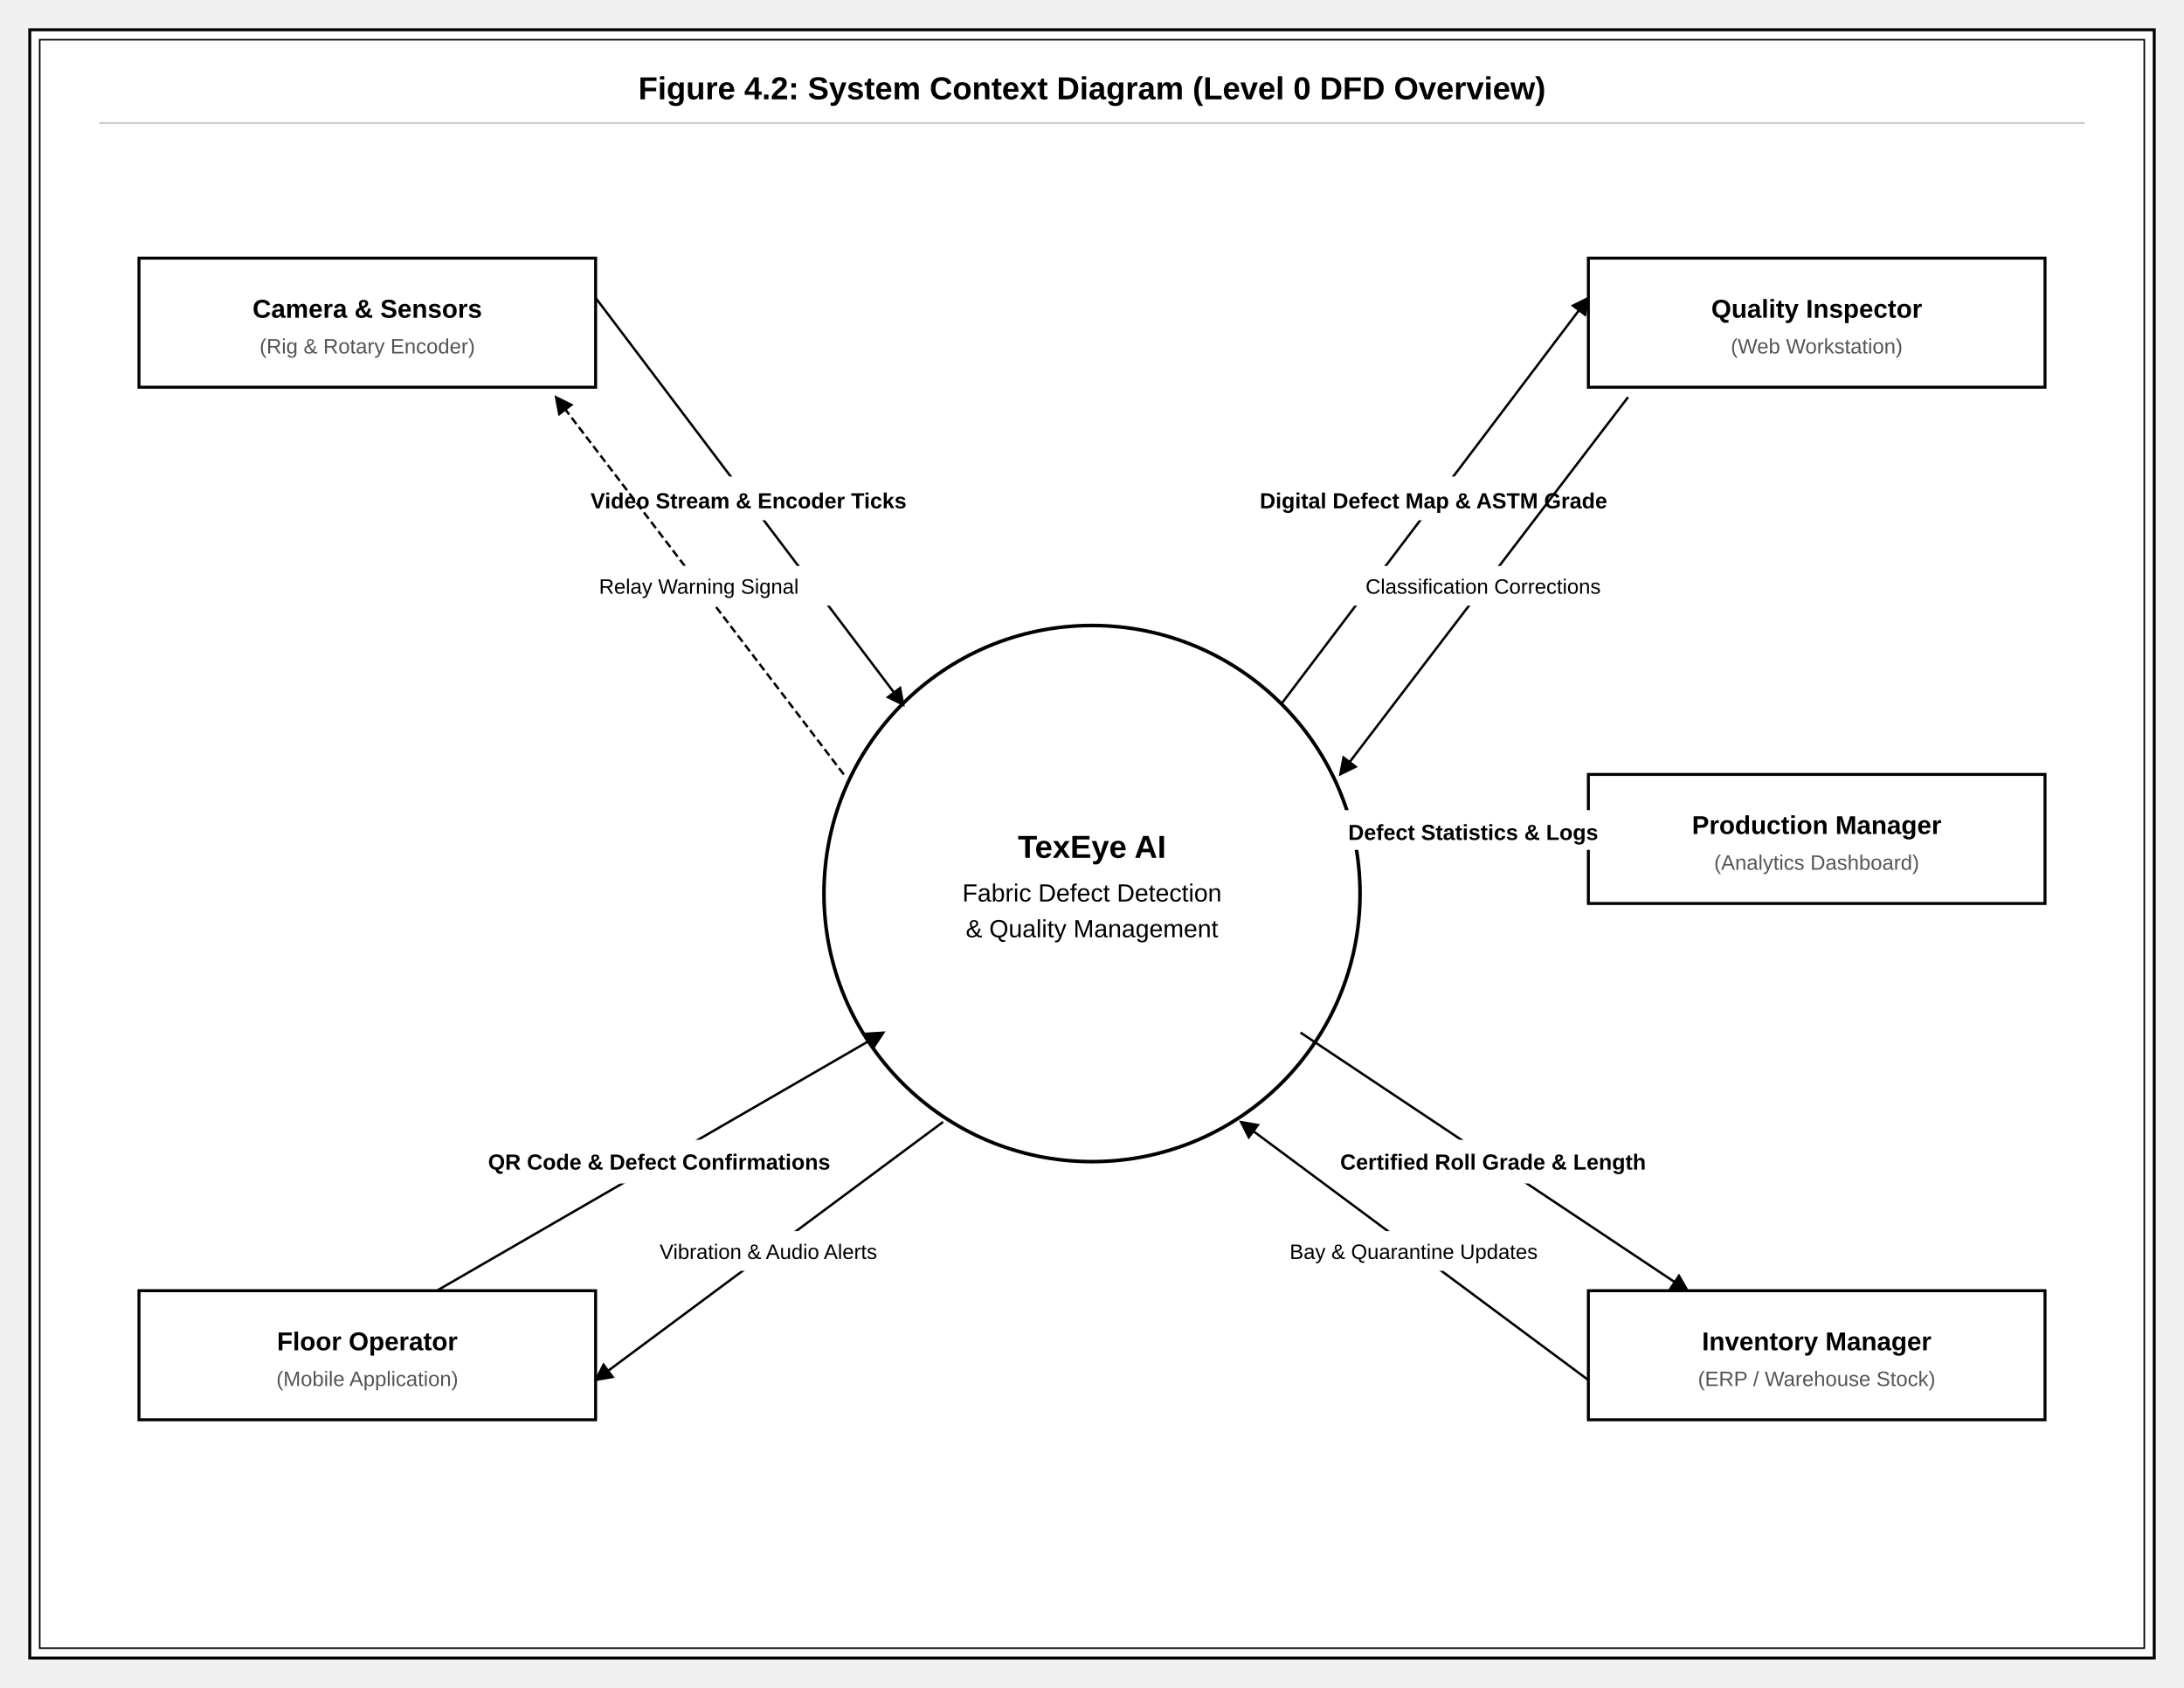
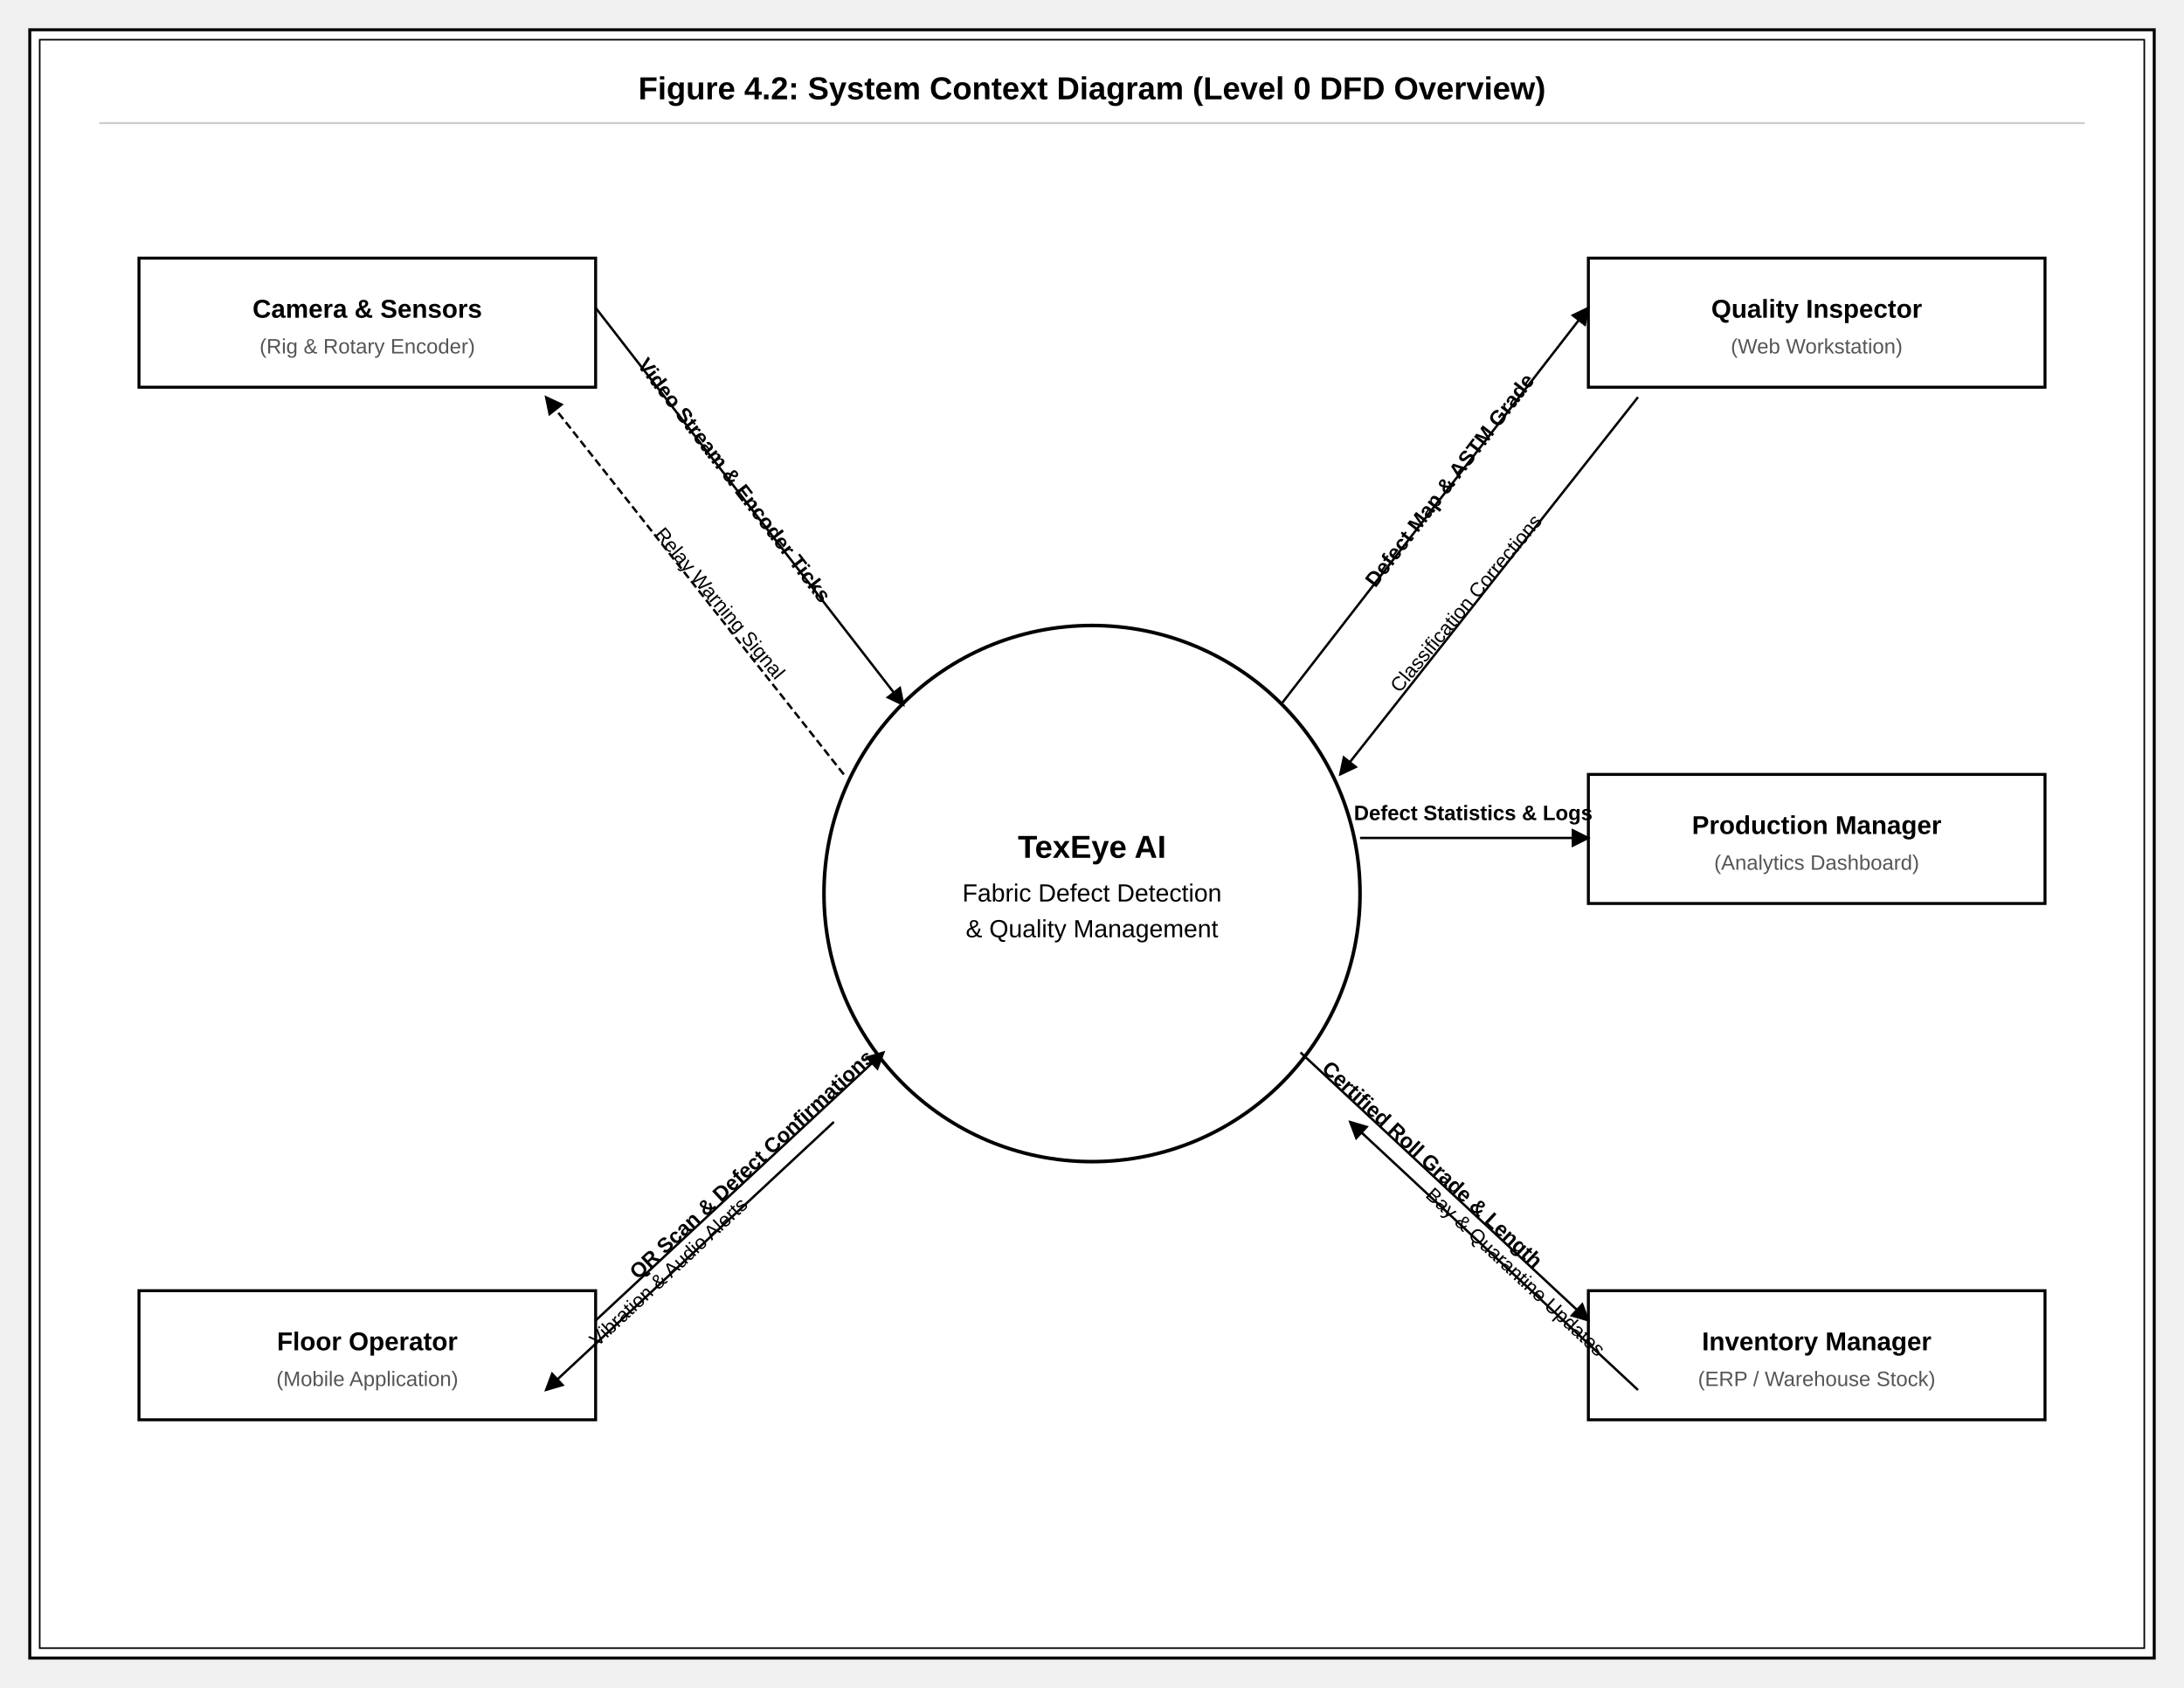
<svg xmlns="http://www.w3.org/2000/svg" viewBox="0 0 1100 850" width="100%" height="100%" style="background-color: #ffffff; font-family: Arial, Helvetica, sans-serif;">
  <defs>
    <marker id="arrow" markerWidth="8" markerHeight="8" refX="7" refY="4" orient="auto">
      <polygon points="0 0, 8 4, 0 8" fill="#000000" />
    </marker>
  </defs>
  <rect x="15" y="15" width="1070" height="820" fill="#ffffff" stroke="#000000" stroke-width="1.5" />
  <rect x="20" y="20" width="1060" height="810" fill="none" stroke="#000000" stroke-width="0.8" />
  <text x="550" y="50" fill="#000000" font-size="16" font-weight="bold" text-anchor="middle">Figure 4.2: System Context Diagram (Level 0 DFD Overview)</text>
  <line x1="50" y1="62" x2="1050" y2="62" stroke="#cccccc" stroke-width="1" />
  <circle cx="550" cy="450" r="135" fill="#ffffff" stroke="#000000" stroke-width="1.8" />
  <text x="550" y="432" fill="#000000" font-size="16" font-weight="bold" text-anchor="middle">TexEye AI</text>
  <text x="550" y="454" fill="#000000" font-size="12.5" text-anchor="middle">Fabric Defect Detection</text>
  <text x="550" y="472" fill="#000000" font-size="12.5" text-anchor="middle">&amp; Quality Management</text>
  <rect x="70" y="130" width="230" height="65" fill="#ffffff" stroke="#000000" stroke-width="1.5" />
  <text x="185" y="160" fill="#000000" font-size="13" font-weight="bold" text-anchor="middle">Camera &amp; Sensors</text>
  <text x="185" y="178" fill="#555555" font-size="10.5" text-anchor="middle">(Rig &amp; Rotary Encoder)</text>
  <rect x="70" y="650" width="230" height="65" fill="#ffffff" stroke="#000000" stroke-width="1.5" />
  <text x="185" y="680" fill="#000000" font-size="13" font-weight="bold" text-anchor="middle">Floor Operator</text>
  <text x="185" y="698" fill="#555555" font-size="10.5" text-anchor="middle">(Mobile Application)</text>
  <rect x="800" y="130" width="230" height="65" fill="#ffffff" stroke="#000000" stroke-width="1.5" />
  <text x="915" y="160" fill="#000000" font-size="13" font-weight="bold" text-anchor="middle">Quality Inspector</text>
  <text x="915" y="178" fill="#555555" font-size="10.5" text-anchor="middle">(Web Workstation)</text>
  <rect x="800" y="390" width="230" height="65" fill="#ffffff" stroke="#000000" stroke-width="1.5" />
  <text x="915" y="420" fill="#000000" font-size="13" font-weight="bold" text-anchor="middle">Production Manager</text>
  <text x="915" y="438" fill="#555555" font-size="10.5" text-anchor="middle">(Analytics Dashboard)</text>
  <rect x="800" y="650" width="230" height="65" fill="#ffffff" stroke="#000000" stroke-width="1.5" />
  <text x="915" y="680" fill="#000000" font-size="13" font-weight="bold" text-anchor="middle">Inventory Manager</text>
  <text x="915" y="698" fill="#555555" font-size="10.5" text-anchor="middle">(ERP / Warehouse Stock)</text>
-   <line x1="300" y1="150" x2="455" y2="355" stroke="#000000" stroke-width="1.2" marker-end="url(#arrow)" />
-   <rect x="270" y="240" width="215" height="22" fill="#ffffff" stroke="none" />
-   <text x="377" y="256" fill="#000000" font-size="11" font-weight="bold" text-anchor="middle">Video Stream &amp; Encoder Ticks</text>
-   <line x1="425" y1="390" x2="280" y2="200" stroke="#000000" stroke-width="1.2" stroke-dasharray="4 2" marker-end="url(#arrow)" />
-   <rect x="275" y="285" width="155" height="20" fill="#ffffff" stroke="none" />
-   <text x="352" y="299" fill="#000000" font-size="10.5" text-anchor="middle">Relay Warning Signal</text>
-   <line x1="220" y1="650" x2="445" y2="520" stroke="#000000" stroke-width="1.2" marker-end="url(#arrow)" />
-   <rect x="215" y="574" width="235" height="22" fill="#ffffff" stroke="none" />
-   <text x="332" y="589" fill="#000000" font-size="11" font-weight="bold" text-anchor="middle">QR Code &amp; Defect Confirmations</text>
-   <line x1="475" y1="565" x2="300" y2="695" stroke="#000000" stroke-width="1.2" marker-end="url(#arrow)" />
-   <rect x="310" y="620" width="155" height="20" fill="#ffffff" stroke="none" />
-   <text x="387" y="634" fill="#000000" font-size="10.5" text-anchor="middle">Vibration &amp; Audio Alerts</text>
-   <line x1="645" y1="355" x2="800" y2="150" stroke="#000000" stroke-width="1.2" marker-end="url(#arrow)" />
-   <rect x="605" y="240" width="235" height="22" fill="#ffffff" stroke="none" />
-   <text x="722" y="256" fill="#000000" font-size="11" font-weight="bold" text-anchor="middle">Digital Defect Map &amp; ASTM Grade</text>
-   <line x1="820" y1="200" x2="675" y2="390" stroke="#000000" stroke-width="1.2" marker-end="url(#arrow)" />
-   <rect x="665" y="285" width="165" height="20" fill="#ffffff" stroke="none" />
-   <text x="747" y="299" fill="#000000" font-size="10.5" text-anchor="middle">Classification Corrections</text>
+   <line x1="300" y1="155" x2="455" y2="355" stroke="#000000" stroke-width="1.2" marker-end="url(#arrow)" />
+   <text x="367" y="244" transform="rotate(52.4, 367, 244)" fill="#000000" font-size="10.5" font-weight="bold" text-anchor="middle">Video Stream &amp; Encoder Ticks</text>
+   <line x1="425" y1="390" x2="275" y2="200" stroke="#000000" stroke-width="1.2" stroke-dasharray="4 2" marker-end="url(#arrow)" />
+   <text x="360" y="306" transform="rotate(50.2, 360, 306)" fill="#000000" font-size="10" text-anchor="middle">Relay Warning Signal</text>
+   <line x1="300" y1="665" x2="445" y2="530" stroke="#000000" stroke-width="1.2" marker-end="url(#arrow)" />
+   <text x="381" y="589" transform="rotate(-43, 381, 589)" fill="#000000" font-size="10.5" font-weight="bold" text-anchor="middle">QR Scan &amp; Defect Confirmations</text>
+   <line x1="420" y1="565" x2="275" y2="700" stroke="#000000" stroke-width="1.2" marker-end="url(#arrow)" />
+   <text x="339" y="643" transform="rotate(-43, 339, 643)" fill="#000000" font-size="10" text-anchor="middle">Vibration &amp; Audio Alerts</text>
+   <line x1="645" y1="355" x2="800" y2="155" stroke="#000000" stroke-width="1.2" marker-end="url(#arrow)" />
+   <text x="733" y="244" transform="rotate(-52.4, 733, 244)" fill="#000000" font-size="10.5" font-weight="bold" text-anchor="middle">Defect Map &amp; ASTM Grade</text>
+   <line x1="825" y1="200" x2="675" y2="390" stroke="#000000" stroke-width="1.2" marker-end="url(#arrow)" />
+   <text x="741" y="306" transform="rotate(-50.2, 741, 306)" fill="#000000" font-size="10" text-anchor="middle">Classification Corrections</text>
  <line x1="685" y1="422" x2="800" y2="422" stroke="#000000" stroke-width="1.2" marker-end="url(#arrow)" />
-   <rect x="650" y="408" width="185" height="20" fill="#ffffff" stroke="none" />
-   <text x="742" y="423" fill="#000000" font-size="11" font-weight="bold" text-anchor="middle">Defect Statistics &amp; Logs</text>
-   <line x1="655" y1="520" x2="850" y2="650" stroke="#000000" stroke-width="1.2" marker-end="url(#arrow)" />
-   <rect x="635" y="574" width="235" height="22" fill="#ffffff" stroke="none" />
-   <text x="752" y="589" fill="#000000" font-size="11" font-weight="bold" text-anchor="middle">Certified Roll Grade &amp; Length</text>
-   <line x1="800" y1="695" x2="625" y2="565" stroke="#000000" stroke-width="1.2" marker-end="url(#arrow)" />
-   <rect x="625" y="620" width="175" height="20" fill="#ffffff" stroke="none" />
-   <text x="712" y="634" fill="#000000" font-size="10.5" text-anchor="middle">Bay &amp; Quarantine Updates</text>
+   <text x="742" y="413" fill="#000000" font-size="10.5" font-weight="bold" text-anchor="middle">Defect Statistics &amp; Logs</text>
+   <line x1="655" y1="530" x2="800" y2="665" stroke="#000000" stroke-width="1.2" marker-end="url(#arrow)" />
+   <text x="719" y="589" transform="rotate(43, 719, 589)" fill="#000000" font-size="10.5" font-weight="bold" text-anchor="middle">Certified Roll Grade &amp; Length</text>
+   <line x1="825" y1="700" x2="680" y2="565" stroke="#000000" stroke-width="1.2" marker-end="url(#arrow)" />
+   <text x="761" y="643" transform="rotate(43, 761, 643)" fill="#000000" font-size="10" text-anchor="middle">Bay &amp; Quarantine Updates</text>
</svg>
